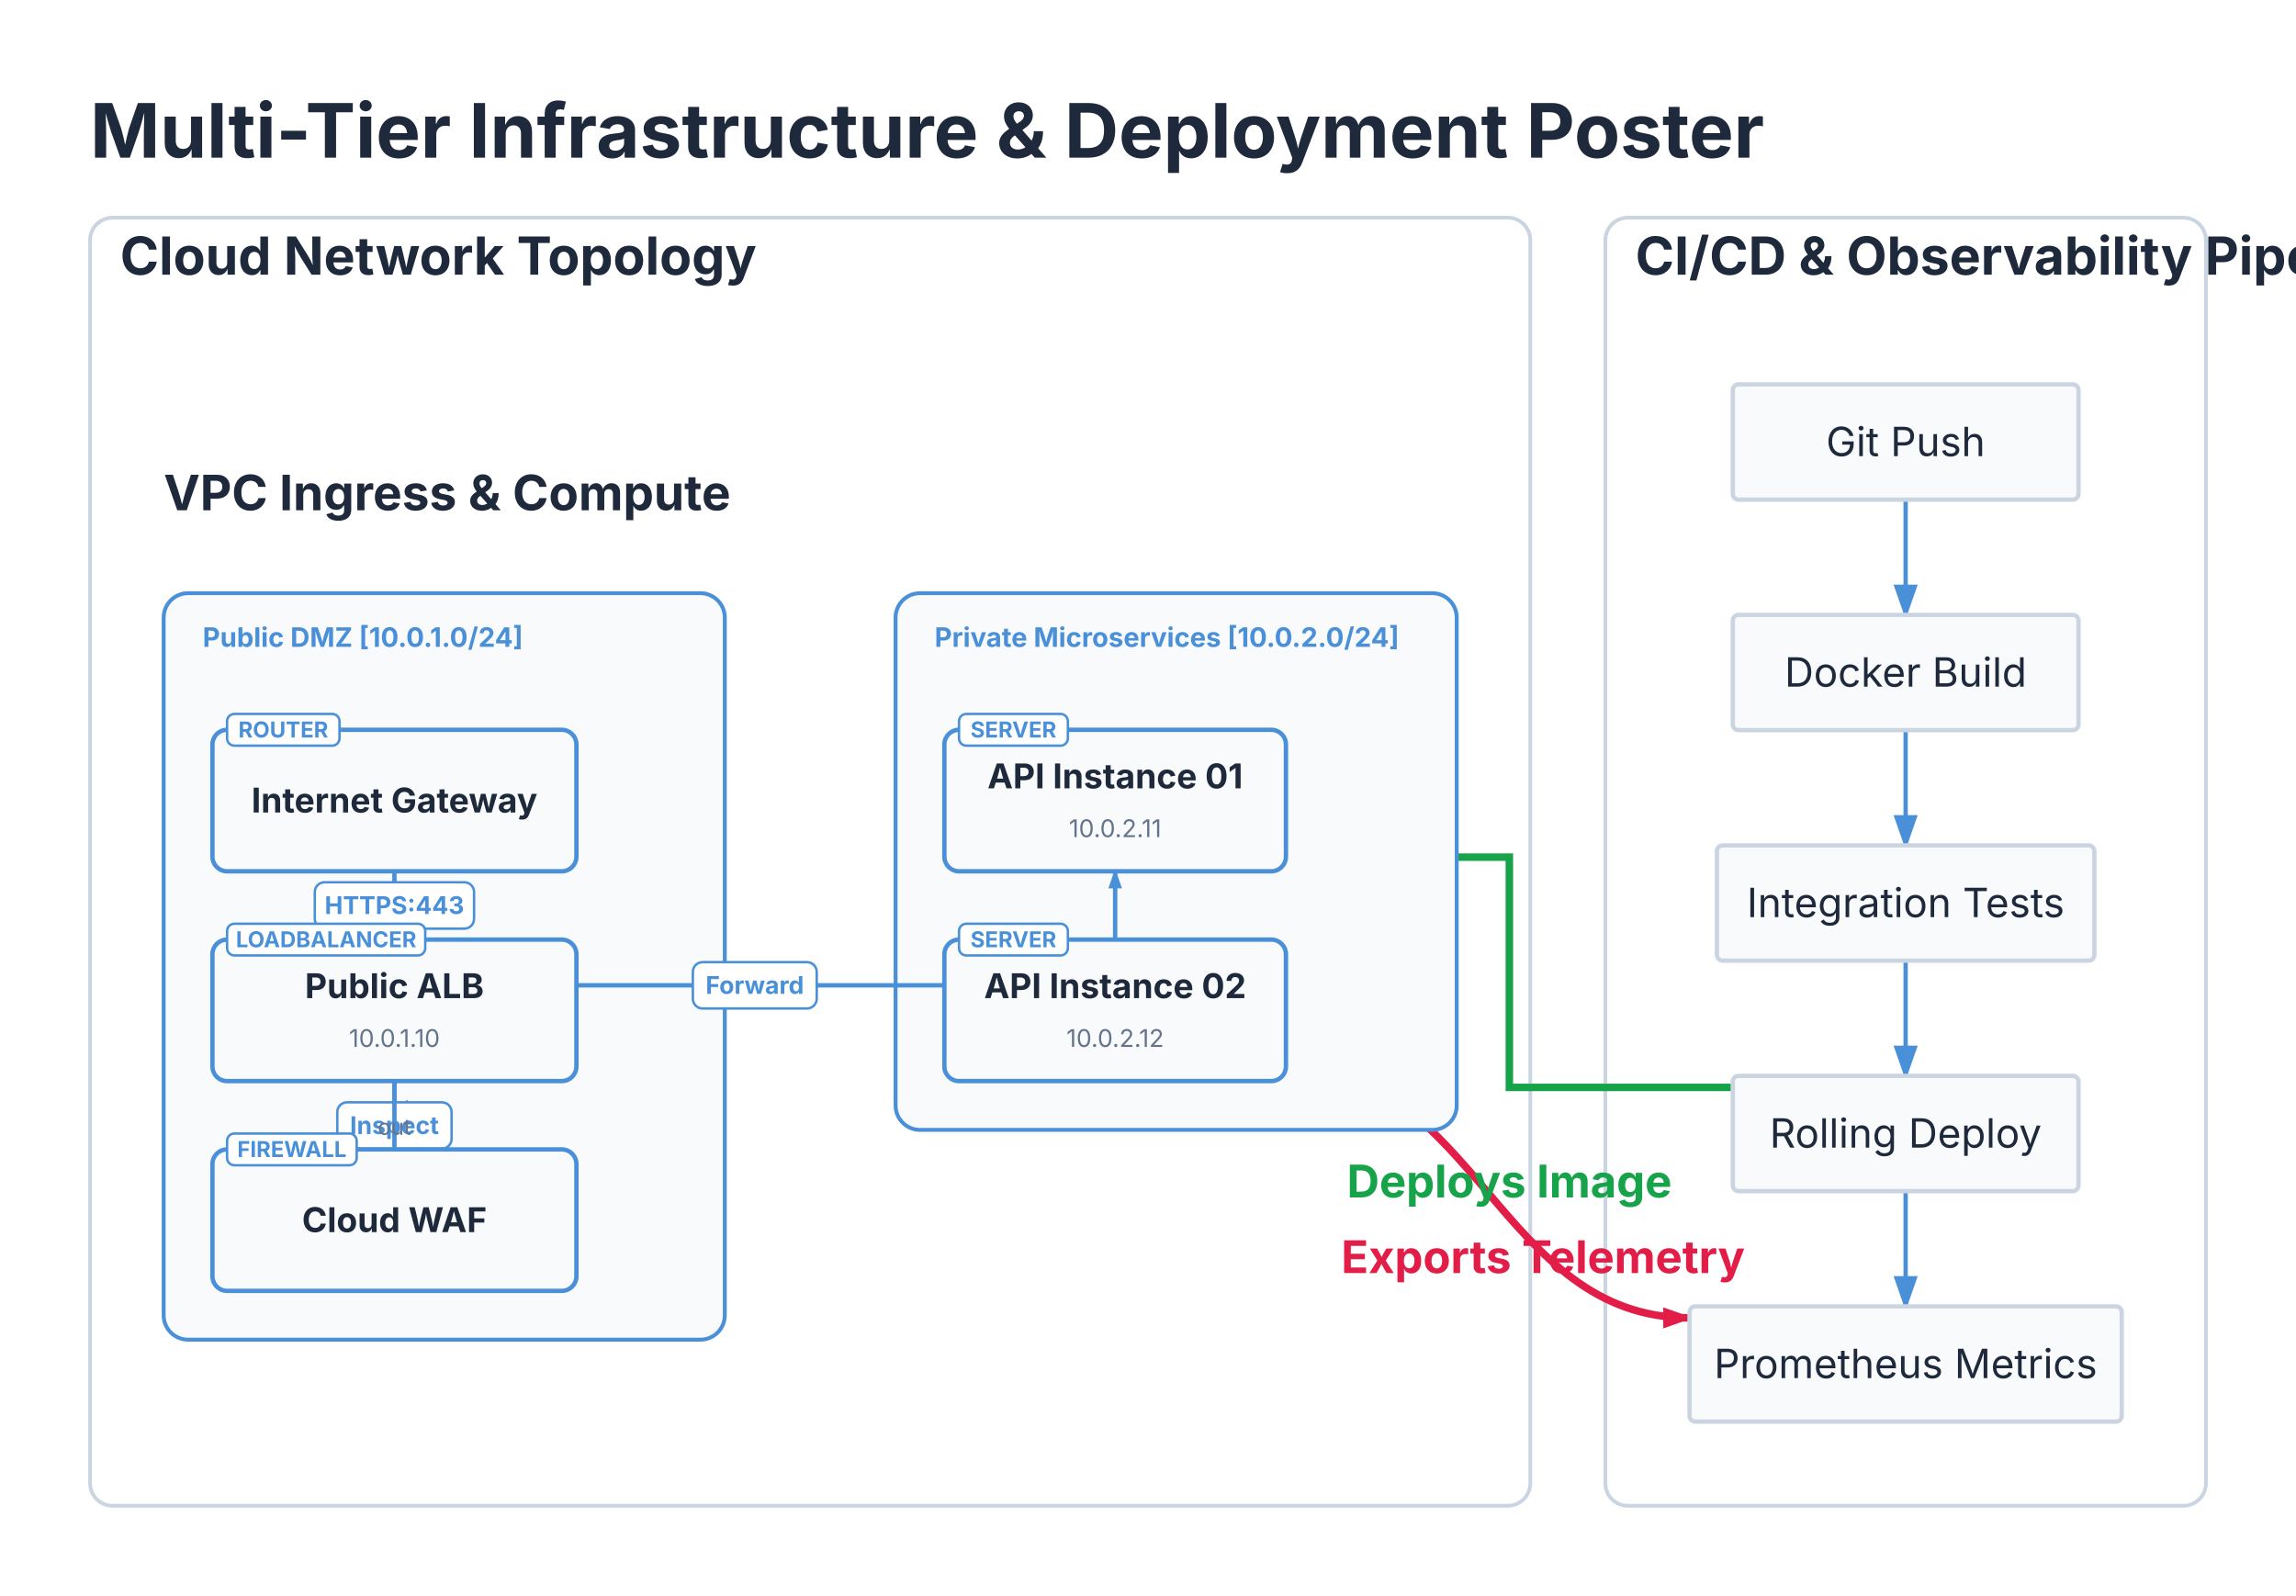
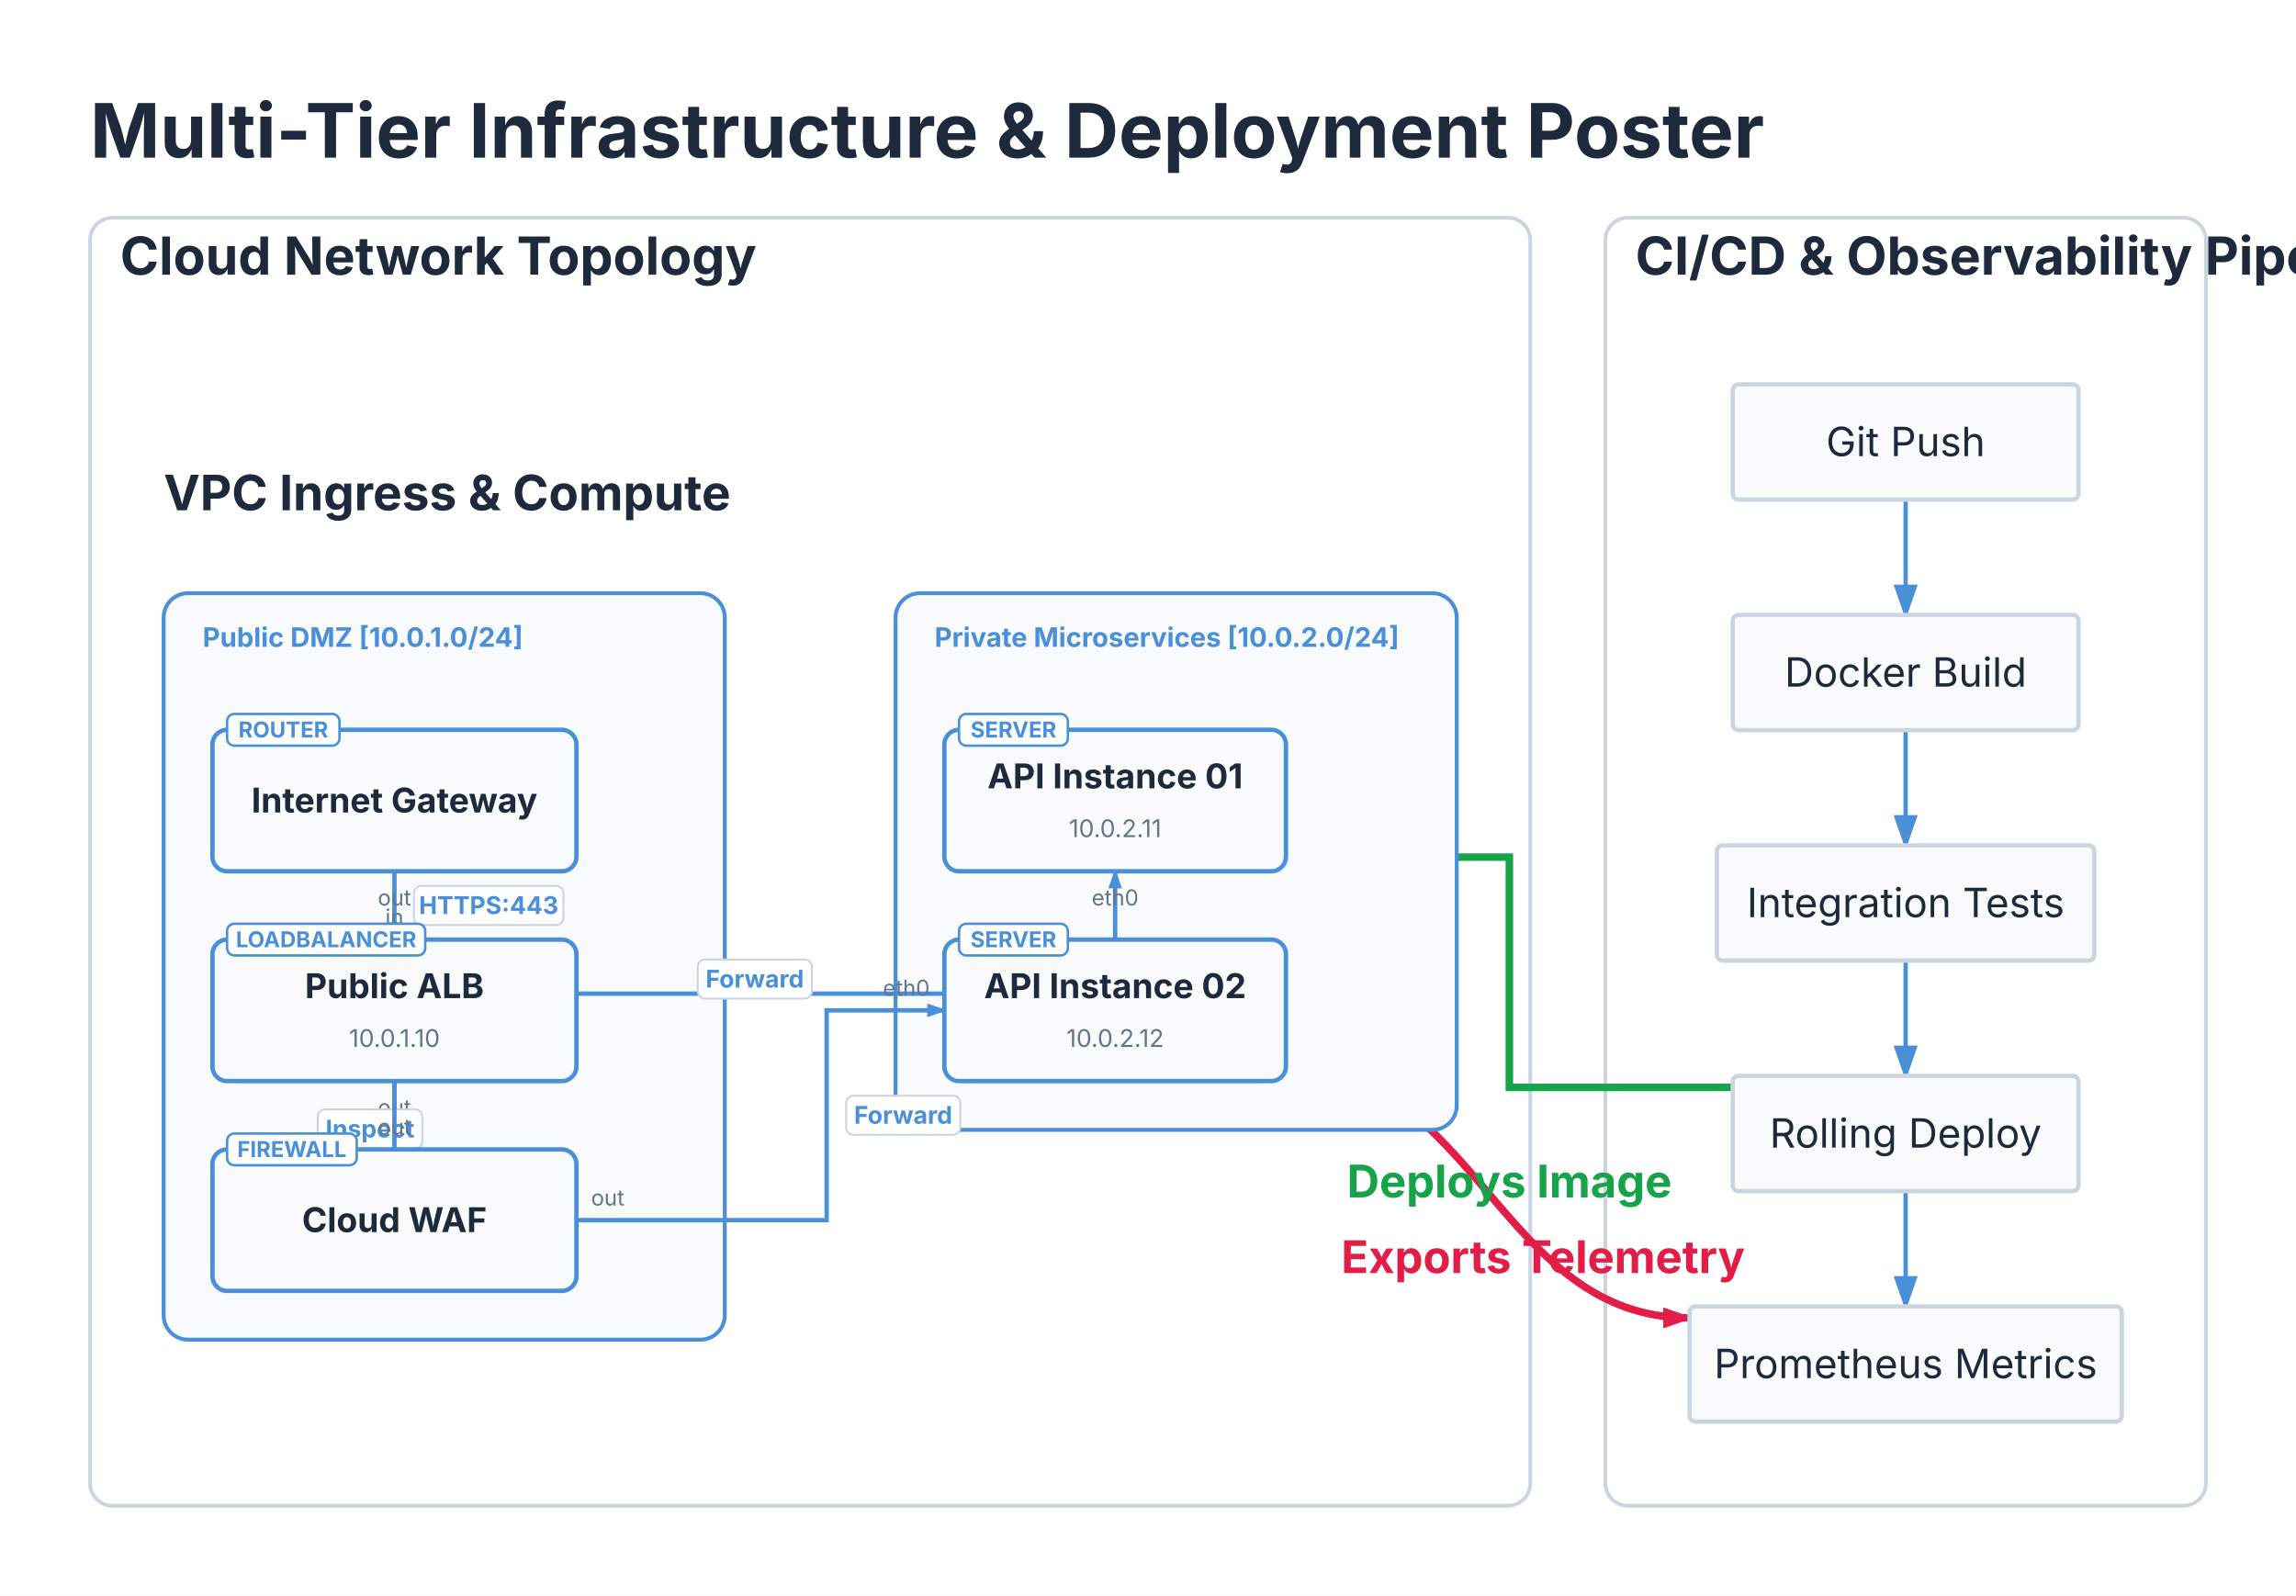
<svg xmlns="http://www.w3.org/2000/svg" viewBox="0 0 611.7 425.212" width="611.7" height="425.212">
  <defs>
    <marker id="topo-arrow" markerWidth="8" markerHeight="5.6" refX="7" refY="2.8" orient="auto" markerUnits="userSpaceOnUse">
      <polygon points="0 0, 8 2.8, 0 5.6" fill="#4A90D9" />
    </marker>
    <marker id="topo-arrow-start" markerWidth="8" markerHeight="5.6" refX="1" refY="2.8" orient="auto-start-reverse" markerUnits="userSpaceOnUse">
      <polygon points="0 0, 8 2.8, 0 5.6" fill="#4A90D9" />
    </marker>
    <marker id="triton-arrow" markerWidth="8" markerHeight="5.6" refX="7" refY="2.8" orient="auto">
      <polygon points="0 0, 8 2.8, 0 5.6" fill="#4A90D9" />
    </marker>
    <marker id="triton-crosslink-arrow-16a34a" markerWidth="8" markerHeight="5.6" refX="7" refY="2.8" orient="auto" markerUnits="userSpaceOnUse">
      <polygon points="0 0, 8 2.8, 0 5.6" fill="#16A34A" />
    </marker>
    <marker id="triton-crosslink-arrow-e11d48" markerWidth="8" markerHeight="5.6" refX="7" refY="2.8" orient="auto" markerUnits="userSpaceOnUse">
      <polygon points="0 0, 8 2.8, 0 5.6" fill="#E11D48" />
    </marker>
  </defs>
  <rect x="0" y="0" width="611.7" height="425.212" fill="#FFFFFF" />
  <text x="24" y="42" font-size="20" font-family="Inter, system-ui, -apple-system, sans-serif" fill="#1E293B" font-weight="bold">Multi-Tier Infrastructure &amp; Deployment Poster</text>
  <rect x="24" y="58" width="383.7" height="343.212" fill="#FFFFFF" stroke="#CBD5E1" stroke-width="1" rx="6" />
  <rect x="427.7" y="58" width="160" height="343.212" fill="#FFFFFF" stroke="#CBD5E1" stroke-width="1" rx="6" />
  <path d="M 461.639 289.737 L 402.12 289.737 L 402.12 228.386 L 342.6 228.386" stroke="#16A34A" stroke-width="2" fill="none" marker-end="url(#triton-crosslink-arrow-16a34a)" />
  <path d="M 342.6 284.286 C 393.248 284.286 399.477 351.152 450.124 351.152" stroke="#E11D48" stroke-width="2" fill="none" marker-end="url(#triton-crosslink-arrow-e11d48)" />
  <text x="32" y="73.2" font-size="14" font-family="Inter, system-ui, -apple-system, sans-serif" fill="#1E293B" text-anchor="start" font-weight="bold">Cloud Network Topology</text>
  <g transform="translate(28, 108.6561) scale(0.65)">
    <text x="24" y="42" font-size="20" font-family="Inter, system-ui, -apple-system, sans-serif" fill="#1E293B" font-weight="bold">VPC Ingress &amp; Compute</text>
    <rect x="24" y="76" width="230" height="306" fill="#F8FAFC" stroke="#4A90D9" stroke-width="1.6" rx="10" />
    <text x="40" y="98" font-size="11" font-family="Inter, system-ui, -apple-system, sans-serif" fill="#4A90D9" font-weight="bold">Public DMZ [10.0.1.0/24]</text>
    <rect x="324" y="76" width="230" height="220" fill="#F8FAFC" stroke="#4A90D9" stroke-width="1.6" rx="10" />
    <text x="340" y="98" font-size="11" font-family="Inter, system-ui, -apple-system, sans-serif" fill="#4A90D9" font-weight="bold">Private Microservices [10.0.2.0/24]</text>
    <path d="M 118.59 190 L 118.59 218" stroke="#4A90D9" stroke-width="1.8" fill="none" marker-end="url(#topo-arrow)" />
    <text x="118.592" y="204" font-size="9" font-family="Inter, system-ui, -apple-system, sans-serif" fill="#64748B" text-anchor="middle">out</text>
-     <rect x="85.95" y="194.5" width="65.28" height="19" fill="#FFFFFF" stroke="#4A90D9" stroke-width="1" rx="4" />
-     <text x="118.59" y="207.5" font-size="10" font-family="Inter, system-ui, -apple-system, sans-serif" fill="#4A90D9" text-anchor="middle" font-weight="bold">HTTPS:443</text>
+     <text x="118.592" y="212" font-size="9" font-family="Inter, system-ui, -apple-system, sans-serif" fill="#64748B" text-anchor="middle">in</text>
+     <rect x="126.59" y="196" width="61.28" height="16" fill="#FFFFFF" stroke="#CBD5E1" stroke-width="0.8" rx="3" />
+     <text x="157.23" y="207.5" font-size="10" font-family="Inter, system-ui, -apple-system, sans-serif" fill="#4A90D9" text-anchor="middle" font-weight="bold">HTTPS:443</text>
    <path d="M 118.59 276 L 118.59 304" stroke="#4A90D9" stroke-width="1.8" fill="none" marker-end="url(#topo-arrow)" />
    <text x="118.592" y="290" font-size="9" font-family="Inter, system-ui, -apple-system, sans-serif" fill="#64748B" text-anchor="middle">out</text>
-     <rect x="95.17" y="284.7" width="46.85" height="19" fill="#FFFFFF" stroke="#4A90D9" stroke-width="1" rx="4" />
-     <text x="118.59" y="297.7" font-size="10" font-family="Inter, system-ui, -apple-system, sans-serif" fill="#4A90D9" text-anchor="middle" font-weight="bold">Inspect</text>
-     <path d="M 118.59 304 L 118.59 236.74 L 414 236.74 L 414 190" stroke="#4A90D9" stroke-width="1.8" fill="none" marker-end="url(#topo-arrow)" />
+     <text x="118.592" y="298" font-size="9" font-family="Inter, system-ui, -apple-system, sans-serif" fill="#64748B" text-anchor="middle">in</text>
+     <rect x="87.17" y="287.6" width="42.85" height="16" fill="#FFFFFF" stroke="#CBD5E1" stroke-width="0.8" rx="3" />
+     <text x="108.59" y="299.1" font-size="10" font-family="Inter, system-ui, -apple-system, sans-serif" fill="#4A90D9" text-anchor="middle" font-weight="bold">Inspect</text>
+     <path d="M 118.59 304 L 118.59 240.16 L 414 240.16 L 414 190" stroke="#4A90D9" stroke-width="1.8" fill="none" marker-end="url(#topo-arrow)" />
    <text x="118.592" y="298" font-size="9" font-family="Inter, system-ui, -apple-system, sans-serif" fill="#64748B" text-anchor="middle">out</text>
-     <rect x="240.91" y="227.24" width="50.77" height="19" fill="#FFFFFF" stroke="#4A90D9" stroke-width="1" rx="4" />
-     <text x="266.3" y="240.24" font-size="10" font-family="Inter, system-ui, -apple-system, sans-serif" fill="#4A90D9" text-anchor="middle" font-weight="bold">Forward</text>
+     <text x="414" y="204" font-size="9" font-family="Inter, system-ui, -apple-system, sans-serif" fill="#64748B" text-anchor="middle">eth0</text>
+     <rect x="242.91" y="226.16" width="46.77" height="16" fill="#FFFFFF" stroke="#CBD5E1" stroke-width="0.8" rx="3" />
+     <text x="266.3" y="237.66" font-size="10" font-family="Inter, system-ui, -apple-system, sans-serif" fill="#4A90D9" text-anchor="middle" font-weight="bold">Forward</text>
+     <path d="M 193.18 333 L 295.74 333 L 295.74 247 L 344 247" stroke="#4A90D9" stroke-width="1.8" fill="none" marker-end="url(#topo-arrow)" />
+     <text x="199.183" y="327" font-size="9" font-family="Inter, system-ui, -apple-system, sans-serif" fill="#64748B" text-anchor="start">out</text>
+     <text x="338" y="241" font-size="9" font-family="Inter, system-ui, -apple-system, sans-serif" fill="#64748B" text-anchor="end">eth0</text>
+     <rect x="303.74" y="282" width="46.77" height="16" fill="#FFFFFF" stroke="#CBD5E1" stroke-width="0.8" rx="3" />
+     <text x="327.12" y="293.5" font-size="10" font-family="Inter, system-ui, -apple-system, sans-serif" fill="#4A90D9" text-anchor="middle" font-weight="bold">Forward</text>
    <rect x="44" y="132" width="149.183" height="58" fill="#F8FAFC" stroke="#4A90D9" stroke-width="1.8" rx="6" />
    <rect x="50" y="125.5" width="46.075" height="13" fill="#FFFFFF" stroke="#4A90D9" stroke-width="1" rx="3" />
    <text x="73.038" y="135.15" font-size="9" font-family="Inter, system-ui, -apple-system, sans-serif" fill="#4A90D9" text-anchor="middle" font-weight="bold">ROUTER</text>
    <text x="118.59" y="165.9" font-size="14" font-family="Inter, system-ui, -apple-system, sans-serif" fill="#1E293B" text-anchor="middle" font-weight="bold">Internet Gateway</text>
    <rect x="44" y="218" width="149.183" height="58" fill="#F8FAFC" stroke="#4A90D9" stroke-width="1.8" rx="6" />
    <rect x="50" y="211.5" width="81.213" height="13" fill="#FFFFFF" stroke="#4A90D9" stroke-width="1" rx="3" />
    <text x="90.607" y="221.15" font-size="9" font-family="Inter, system-ui, -apple-system, sans-serif" fill="#4A90D9" text-anchor="middle" font-weight="bold">LOADBALANCER</text>
    <text x="118.59" y="242" font-size="14" font-family="Inter, system-ui, -apple-system, sans-serif" fill="#1E293B" text-anchor="middle" font-weight="bold">Public ALB</text>
    <text x="118.59" y="262" font-size="10" font-family="Inter, system-ui, -apple-system, sans-serif" fill="#64748B" text-anchor="middle">10.0.1.10</text>
    <rect x="44" y="304" width="149.183" height="58" fill="#F8FAFC" stroke="#4A90D9" stroke-width="1.8" rx="6" />
    <rect x="50" y="297.5" width="53.131" height="13" fill="#FFFFFF" stroke="#4A90D9" stroke-width="1" rx="3" />
    <text x="76.566" y="307.15" font-size="9" font-family="Inter, system-ui, -apple-system, sans-serif" fill="#4A90D9" text-anchor="middle" font-weight="bold">FIREWALL</text>
    <text x="118.59" y="337.9" font-size="14" font-family="Inter, system-ui, -apple-system, sans-serif" fill="#1E293B" text-anchor="middle" font-weight="bold">Cloud WAF</text>
    <rect x="344" y="132" width="140" height="58" fill="#F8FAFC" stroke="#4A90D9" stroke-width="1.8" rx="6" />
    <rect x="350" y="125.5" width="44.616" height="13" fill="#FFFFFF" stroke="#4A90D9" stroke-width="1" rx="3" />
    <text x="372.308" y="135.15" font-size="9" font-family="Inter, system-ui, -apple-system, sans-serif" fill="#4A90D9" text-anchor="middle" font-weight="bold">SERVER</text>
    <text x="414" y="156" font-size="14" font-family="Inter, system-ui, -apple-system, sans-serif" fill="#1E293B" text-anchor="middle" font-weight="bold">API Instance 01</text>
    <text x="414" y="176" font-size="10" font-family="Inter, system-ui, -apple-system, sans-serif" fill="#64748B" text-anchor="middle">10.0.2.11</text>
    <rect x="344" y="218" width="140" height="58" fill="#F8FAFC" stroke="#4A90D9" stroke-width="1.8" rx="6" />
    <rect x="350" y="211.5" width="44.616" height="13" fill="#FFFFFF" stroke="#4A90D9" stroke-width="1" rx="3" />
    <text x="372.308" y="221.15" font-size="9" font-family="Inter, system-ui, -apple-system, sans-serif" fill="#4A90D9" text-anchor="middle" font-weight="bold">SERVER</text>
    <text x="414" y="242" font-size="14" font-family="Inter, system-ui, -apple-system, sans-serif" fill="#1E293B" text-anchor="middle" font-weight="bold">API Instance 02</text>
    <text x="414" y="262" font-size="10" font-family="Inter, system-ui, -apple-system, sans-serif" fill="#64748B" text-anchor="middle">10.0.2.12</text>
  </g>
  <text x="435.7" y="73.2" font-size="14" font-family="Inter, system-ui, -apple-system, sans-serif" fill="#1E293B" text-anchor="start" font-weight="bold">CI/CD &amp; Observability Pipeline</text>
  <g transform="translate(431.7, 84) scale(0.7676768)">
    <path d="M 99 64 L 99 104" stroke="#4A90D9" stroke-width="1.5" fill="none" marker-end="url(#triton-arrow)" />
    <path d="M 99 144 L 99 184" stroke="#4A90D9" stroke-width="1.5" fill="none" marker-end="url(#triton-arrow)" />
    <path d="M 99 224 L 99 264" stroke="#4A90D9" stroke-width="1.5" fill="none" marker-end="url(#triton-arrow)" />
    <path d="M 99 304 L 99 344" stroke="#4A90D9" stroke-width="1.5" fill="none" marker-end="url(#triton-arrow)" />
    <g id="git">
      <rect x="39" y="24" width="120" height="40" fill="#F8FAFC" stroke="#CBD5E1" stroke-width="1.5" rx="2" />
      <text x="99" y="48.9" font-size="14" font-family="Inter, system-ui, -apple-system, sans-serif" fill="#1E293B" text-anchor="middle">Git Push</text>
    </g>
    <g id="build">
      <rect x="39" y="104" width="120" height="40" fill="#F8FAFC" stroke="#CBD5E1" stroke-width="1.5" rx="2" />
      <text x="99" y="128.9" font-size="14" font-family="Inter, system-ui, -apple-system, sans-serif" fill="#1E293B" text-anchor="middle">Docker Build</text>
    </g>
    <g id="test">
      <rect x="33.5" y="184" width="131" height="40" fill="#F8FAFC" stroke="#CBD5E1" stroke-width="1.5" rx="2" />
      <text x="99" y="208.9" font-size="14" font-family="Inter, system-ui, -apple-system, sans-serif" fill="#1E293B" text-anchor="middle">Integration Tests</text>
    </g>
    <g id="deploy">
      <rect x="39" y="264" width="120" height="40" fill="#F8FAFC" stroke="#CBD5E1" stroke-width="1.5" rx="2" />
      <text x="99" y="288.9" font-size="14" font-family="Inter, system-ui, -apple-system, sans-serif" fill="#1E293B" text-anchor="middle">Rolling Deploy</text>
    </g>
    <g id="monitor">
      <rect x="24" y="344" width="150" height="40" fill="#F8FAFC" stroke="#CBD5E1" stroke-width="1.5" rx="2" />
      <text x="99" y="368.9" font-size="14" font-family="Inter, system-ui, -apple-system, sans-serif" fill="#1E293B" text-anchor="middle">Prometheus Metrics</text>
    </g>
  </g>
  <text x="402.12" y="319.056" font-size="12" font-family="Inter, system-ui, -apple-system, sans-serif" fill="#16A34A" text-anchor="middle" font-weight="bold">Deploys Image</text>
  <text x="411.092" y="339.215" font-size="12" font-family="Inter, system-ui, -apple-system, sans-serif" fill="#E11D48" text-anchor="middle" font-weight="bold">Exports Telemetry</text>
</svg>
